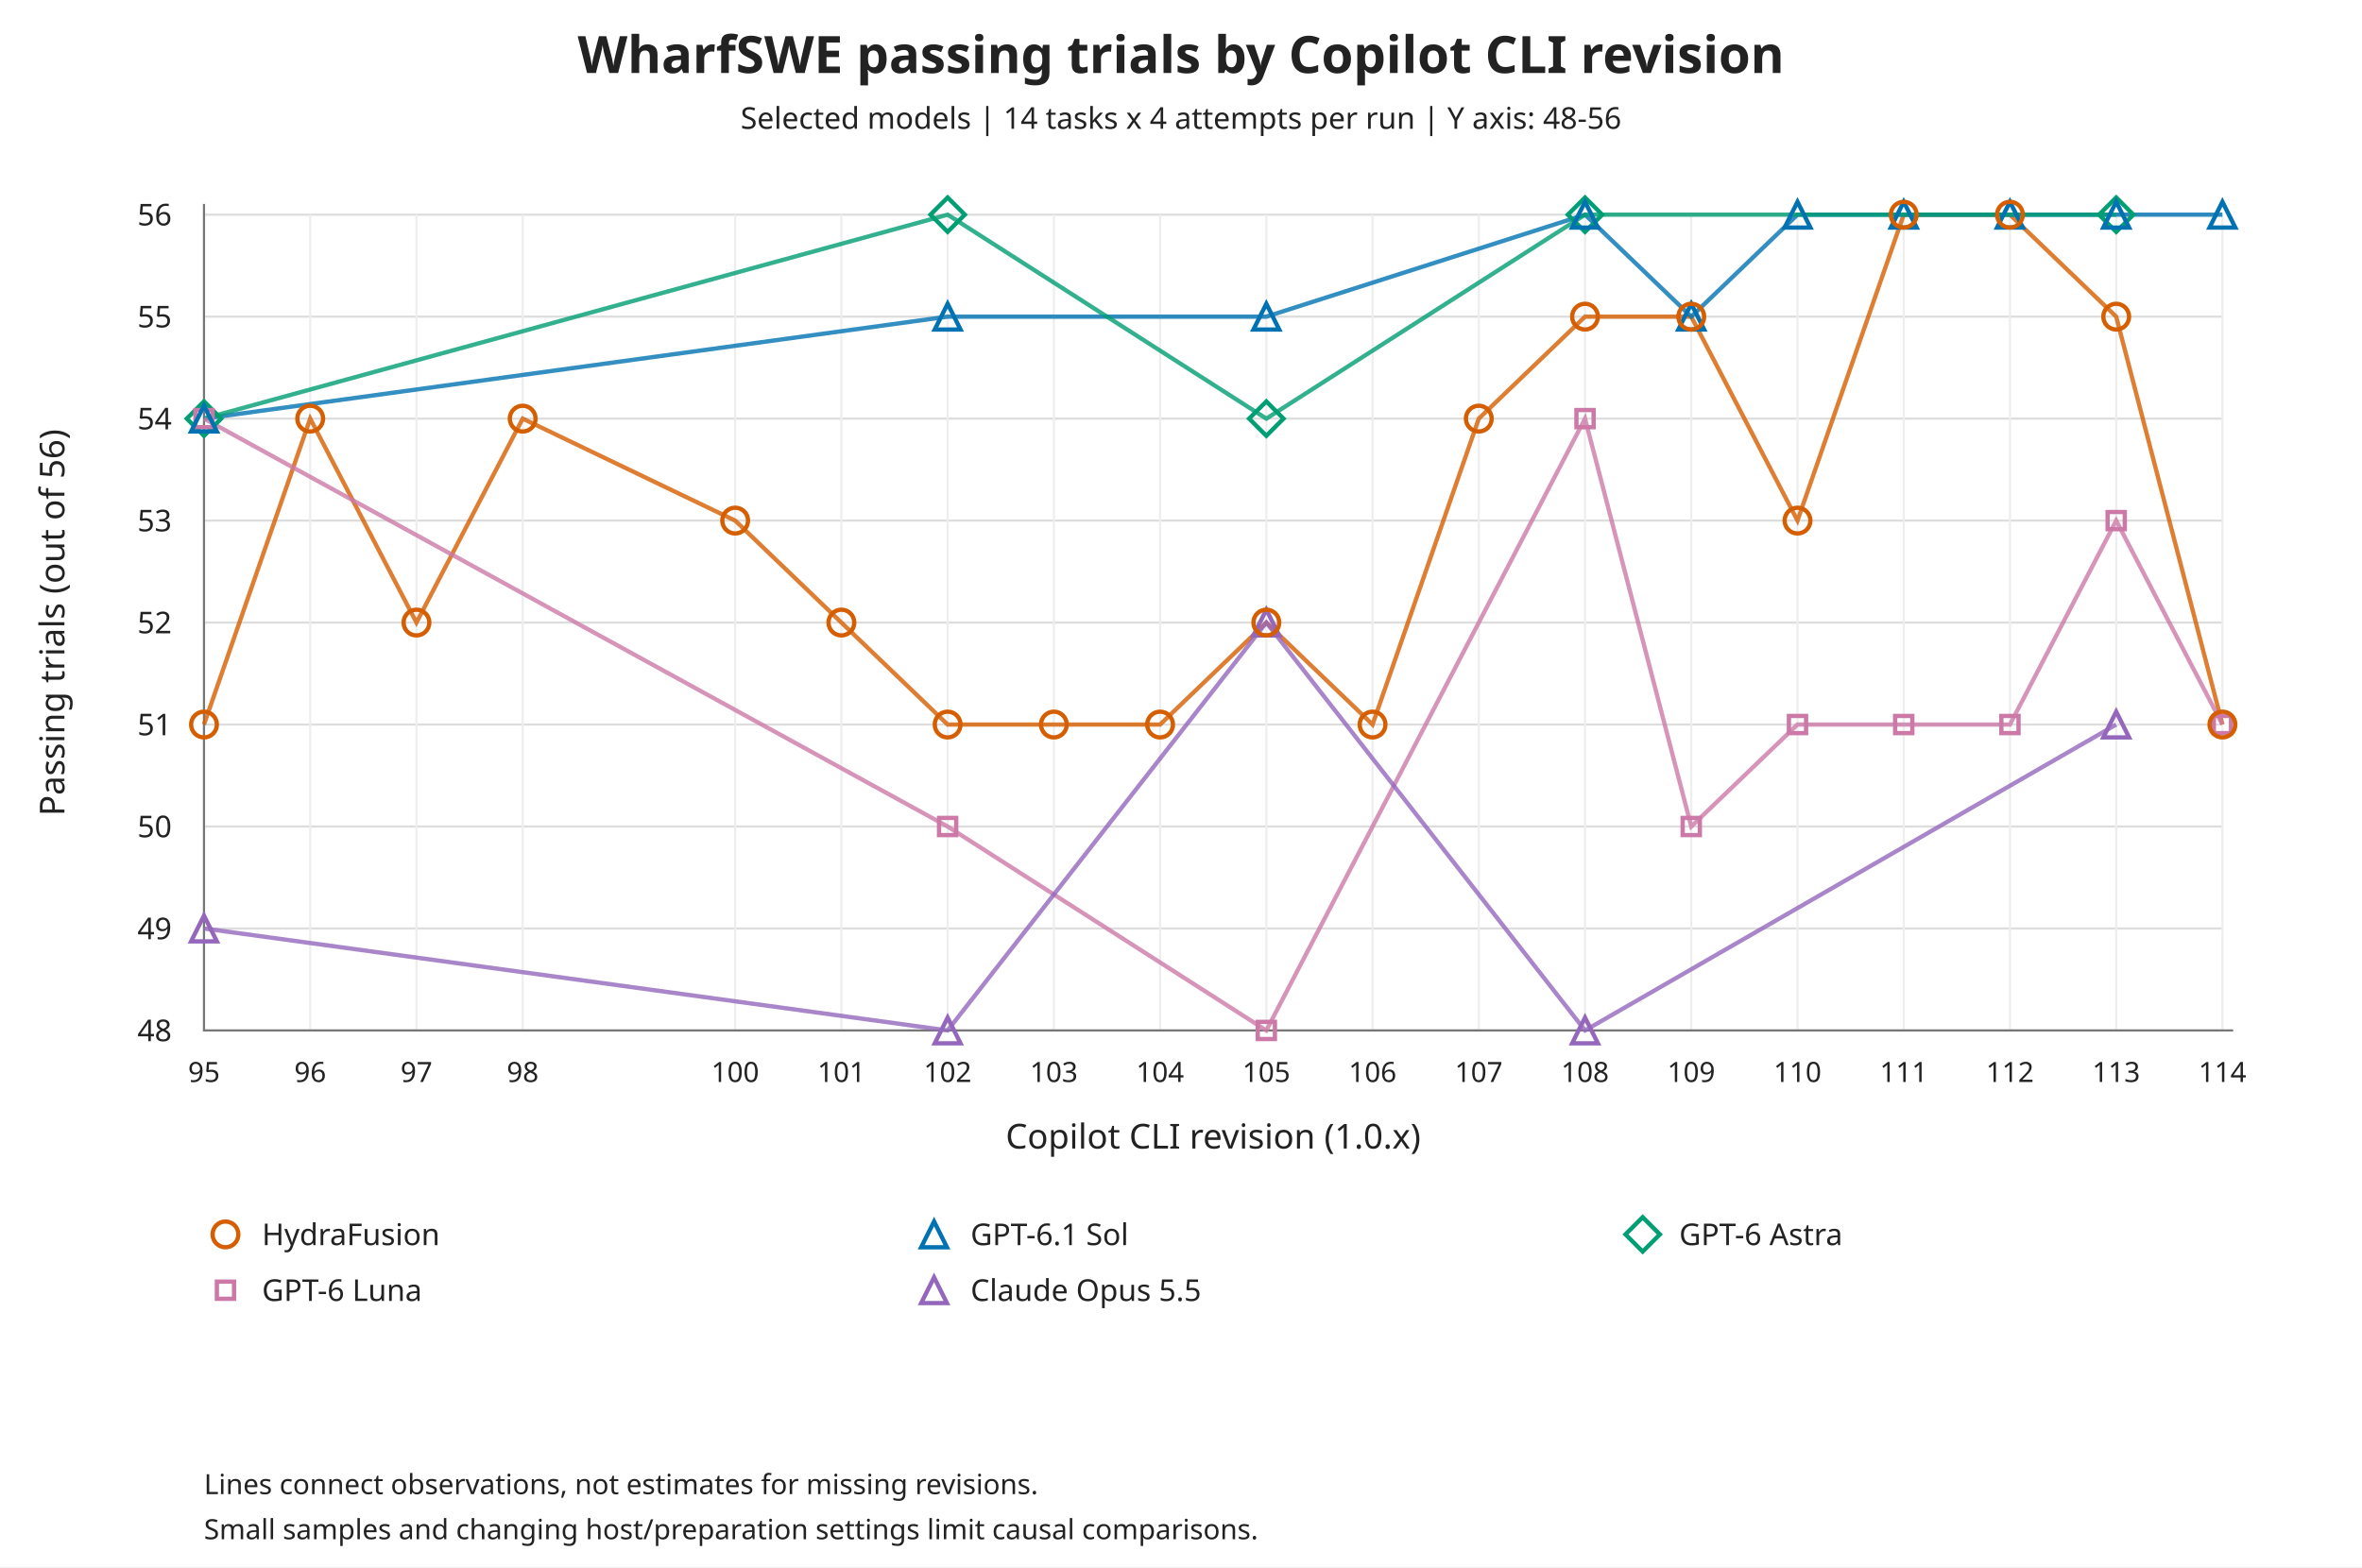
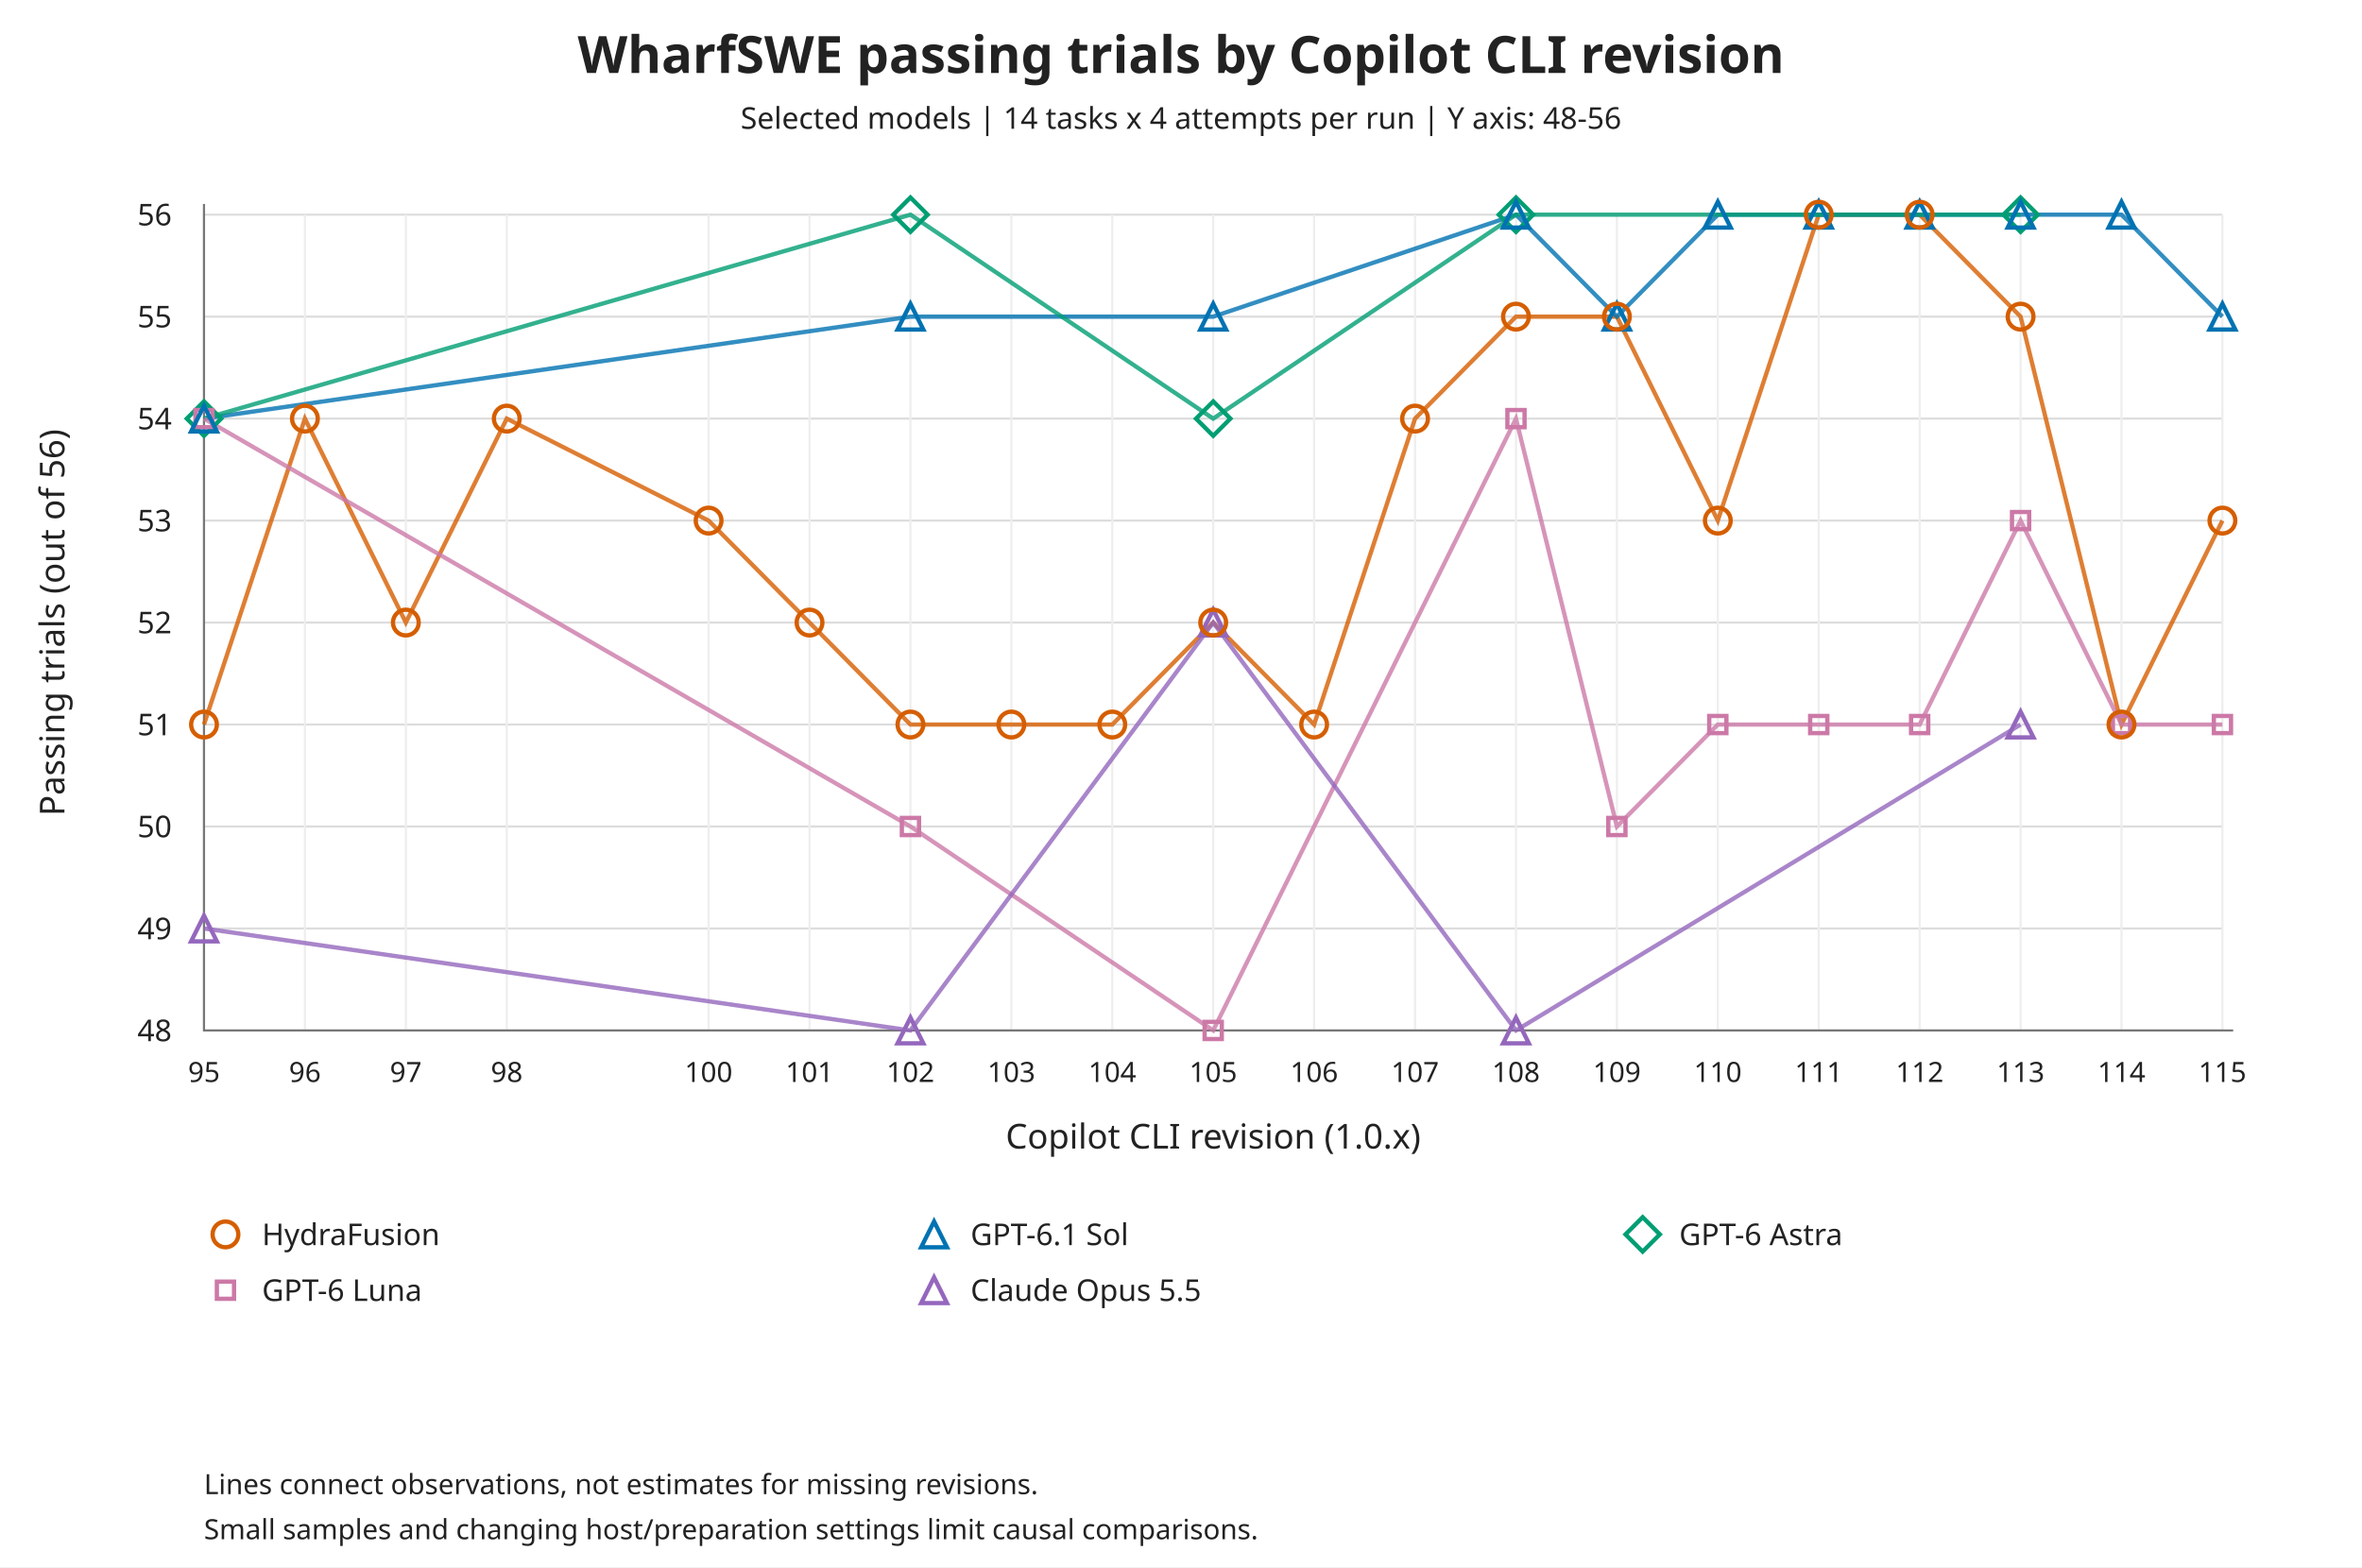
<svg xmlns="http://www.w3.org/2000/svg" width="1100" height="730" viewBox="0 0 1100 730" role="img" aria-labelledby="title description">
  <rect width="1100" height="730" fill="white" />
  <g font-family="sans-serif" fill="#222222">
    <text x="550" y="34" text-anchor="middle" font-size="24" font-weight="bold">WharfSWE passing trials by Copilot CLI revision</text>
    <text x="550" y="60" text-anchor="middle" font-size="14">Selected models | 14 tasks x 4 attempts per run | Y axis: 48-56</text>
    <path d="M95 480.00H1035" stroke="#dddddd" />
    <text x="80" y="485.00" text-anchor="end" font-size="14">48</text>
    <path d="M95 432.50H1035" stroke="#dddddd" />
    <text x="80" y="437.50" text-anchor="end" font-size="14">49</text>
    <path d="M95 385.00H1035" stroke="#dddddd" />
    <text x="80" y="390.00" text-anchor="end" font-size="14">50</text>
    <path d="M95 337.50H1035" stroke="#dddddd" />
    <text x="80" y="342.50" text-anchor="end" font-size="14">51</text>
    <path d="M95 290.00H1035" stroke="#dddddd" />
    <text x="80" y="295.00" text-anchor="end" font-size="14">52</text>
    <path d="M95 242.50H1035" stroke="#dddddd" />
    <text x="80" y="247.50" text-anchor="end" font-size="14">53</text>
    <path d="M95 195.00H1035" stroke="#dddddd" />
    <text x="80" y="200.00" text-anchor="end" font-size="14">54</text>
    <path d="M95 147.50H1035" stroke="#dddddd" />
    <text x="80" y="152.50" text-anchor="end" font-size="14">55</text>
    <path d="M95 100.00H1035" stroke="#dddddd" />
    <text x="80" y="105.00" text-anchor="end" font-size="14">56</text>
    <path d="M95.00 100V480" stroke="#eeeeee" />
    <text x="95.00" y="504" text-anchor="middle" font-size="13">95</text>
-     <path d="M144.47 100V480" stroke="#eeeeee" />
-     <text x="144.47" y="504" text-anchor="middle" font-size="13">96</text>
-     <path d="M193.95 100V480" stroke="#eeeeee" />
-     <text x="193.95" y="504" text-anchor="middle" font-size="13">97</text>
-     <path d="M243.42 100V480" stroke="#eeeeee" />
-     <text x="243.42" y="504" text-anchor="middle" font-size="13">98</text>
-     <path d="M342.37 100V480" stroke="#eeeeee" />
-     <text x="342.37" y="504" text-anchor="middle" font-size="13">100</text>
-     <path d="M391.84 100V480" stroke="#eeeeee" />
-     <text x="391.84" y="504" text-anchor="middle" font-size="13">101</text>
-     <path d="M441.32 100V480" stroke="#eeeeee" />
-     <text x="441.32" y="504" text-anchor="middle" font-size="13">102</text>
-     <path d="M490.79 100V480" stroke="#eeeeee" />
-     <text x="490.79" y="504" text-anchor="middle" font-size="13">103</text>
-     <path d="M540.26 100V480" stroke="#eeeeee" />
-     <text x="540.26" y="504" text-anchor="middle" font-size="13">104</text>
-     <path d="M589.74 100V480" stroke="#eeeeee" />
-     <text x="589.74" y="504" text-anchor="middle" font-size="13">105</text>
-     <path d="M639.21 100V480" stroke="#eeeeee" />
-     <text x="639.21" y="504" text-anchor="middle" font-size="13">106</text>
-     <path d="M688.68 100V480" stroke="#eeeeee" />
-     <text x="688.68" y="504" text-anchor="middle" font-size="13">107</text>
-     <path d="M738.16 100V480" stroke="#eeeeee" />
-     <text x="738.16" y="504" text-anchor="middle" font-size="13">108</text>
-     <path d="M787.63 100V480" stroke="#eeeeee" />
-     <text x="787.63" y="504" text-anchor="middle" font-size="13">109</text>
-     <path d="M837.11 100V480" stroke="#eeeeee" />
-     <text x="837.11" y="504" text-anchor="middle" font-size="13">110</text>
-     <path d="M886.58 100V480" stroke="#eeeeee" />
-     <text x="886.58" y="504" text-anchor="middle" font-size="13">111</text>
-     <path d="M936.05 100V480" stroke="#eeeeee" />
-     <text x="936.05" y="504" text-anchor="middle" font-size="13">112</text>
-     <path d="M985.53 100V480" stroke="#eeeeee" />
-     <text x="985.53" y="504" text-anchor="middle" font-size="13">113</text>
+     <path d="M142.00 100V480" stroke="#eeeeee" />
+     <text x="142.00" y="504" text-anchor="middle" font-size="13">96</text>
+     <path d="M189.00 100V480" stroke="#eeeeee" />
+     <text x="189.00" y="504" text-anchor="middle" font-size="13">97</text>
+     <path d="M236.00 100V480" stroke="#eeeeee" />
+     <text x="236.00" y="504" text-anchor="middle" font-size="13">98</text>
+     <path d="M330.00 100V480" stroke="#eeeeee" />
+     <text x="330.00" y="504" text-anchor="middle" font-size="13">100</text>
+     <path d="M377.00 100V480" stroke="#eeeeee" />
+     <text x="377.00" y="504" text-anchor="middle" font-size="13">101</text>
+     <path d="M424.00 100V480" stroke="#eeeeee" />
+     <text x="424.00" y="504" text-anchor="middle" font-size="13">102</text>
+     <path d="M471.00 100V480" stroke="#eeeeee" />
+     <text x="471.00" y="504" text-anchor="middle" font-size="13">103</text>
+     <path d="M518.00 100V480" stroke="#eeeeee" />
+     <text x="518.00" y="504" text-anchor="middle" font-size="13">104</text>
+     <path d="M565.00 100V480" stroke="#eeeeee" />
+     <text x="565.00" y="504" text-anchor="middle" font-size="13">105</text>
+     <path d="M612.00 100V480" stroke="#eeeeee" />
+     <text x="612.00" y="504" text-anchor="middle" font-size="13">106</text>
+     <path d="M659.00 100V480" stroke="#eeeeee" />
+     <text x="659.00" y="504" text-anchor="middle" font-size="13">107</text>
+     <path d="M706.00 100V480" stroke="#eeeeee" />
+     <text x="706.00" y="504" text-anchor="middle" font-size="13">108</text>
+     <path d="M753.00 100V480" stroke="#eeeeee" />
+     <text x="753.00" y="504" text-anchor="middle" font-size="13">109</text>
+     <path d="M800.00 100V480" stroke="#eeeeee" />
+     <text x="800.00" y="504" text-anchor="middle" font-size="13">110</text>
+     <path d="M847.00 100V480" stroke="#eeeeee" />
+     <text x="847.00" y="504" text-anchor="middle" font-size="13">111</text>
+     <path d="M894.00 100V480" stroke="#eeeeee" />
+     <text x="894.00" y="504" text-anchor="middle" font-size="13">112</text>
+     <path d="M941.00 100V480" stroke="#eeeeee" />
+     <text x="941.00" y="504" text-anchor="middle" font-size="13">113</text>
+     <path d="M988.00 100V480" stroke="#eeeeee" />
+     <text x="988.00" y="504" text-anchor="middle" font-size="13">114</text>
    <path d="M1035.00 100V480" stroke="#eeeeee" />
-     <text x="1035.00" y="504" text-anchor="middle" font-size="13">114</text>
+     <text x="1035.00" y="504" text-anchor="middle" font-size="13">115</text>
    <path d="M95 95V480H1040" fill="none" stroke="#777777" />
    <text x="565" y="535" text-anchor="middle" font-size="16">Copilot CLI revision (1.0.x)</text>
    <text transform="translate(30 290) rotate(-90)" text-anchor="middle" font-size="16">Passing trials (out of 56)</text>
-     <polyline data-model="hydrafusion" points="95.00,337.50 144.47,195.00 193.95,290.00 243.42,195.00 342.37,242.50 391.84,290.00 441.32,337.50 490.79,337.50 540.26,337.50 589.74,290.00 639.21,337.50 688.68,195.00 738.16,147.50 787.63,147.50 837.11,242.50 886.58,100.00 936.05,100.00 985.53,147.50 1035.00,337.50" fill="none" stroke="#d55e00" stroke-width="2" stroke-opacity="0.8" />
-     <polyline data-model="gpt-6.1-sol" points="95.00,195.00 441.32,147.50 589.74,147.50 738.16,100.00 787.63,147.50 837.11,100.00 886.58,100.00 936.05,100.00 985.53,100.00 1035.00,100.00" fill="none" stroke="#0072b2" stroke-width="2" stroke-opacity="0.8" />
-     <polyline data-model="gpt-6-astra" points="95.00,195.00 441.32,100.00 589.74,195.00 738.16,100.00 985.53,100.00" fill="none" stroke="#009e73" stroke-width="2" stroke-opacity="0.8" />
-     <polyline data-model="gpt-6-luna" points="95.00,195.00 441.32,385.00 589.74,480.00 738.16,195.00 787.63,385.00 837.11,337.50 886.58,337.50 936.05,337.50 985.53,242.50 1035.00,337.50" fill="none" stroke="#cc79a7" stroke-width="2" stroke-opacity="0.8" />
-     <polyline data-model="claude-opus-5.5" points="95.00,432.50 441.32,480.00 589.74,290.00 738.16,480.00 985.53,337.50" fill="none" stroke="#9467bd" stroke-width="2" stroke-opacity="0.8" />
-     <g data-arm="copilot-claude-opus-5.5-default-1.0.102" data-revision="102" data-passes="48" data-trials="56" data-metric="passes" data-value="48" data-costed-trials="56" transform="translate(441.32 480.00)">
-       <polygon points="0,-6 6,6 -6,6" fill="none" stroke="#9467bd" stroke-width="2" />
-     </g>
-     <g data-arm="copilot-claude-opus-5.5-default-1.0.105" data-revision="105" data-passes="52" data-trials="56" data-metric="passes" data-value="52" data-costed-trials="56" transform="translate(589.74 290.00)">
-       <polygon points="0,-6 6,6 -6,6" fill="none" stroke="#9467bd" stroke-width="2" />
-     </g>
-     <g data-arm="copilot-claude-opus-5.5-default-1.0.108" data-revision="108" data-passes="48" data-trials="56" data-metric="passes" data-value="48" data-costed-trials="56" transform="translate(738.16 480.00)">
-       <polygon points="0,-6 6,6 -6,6" fill="none" stroke="#9467bd" stroke-width="2" />
-     </g>
-     <g data-arm="copilot-claude-opus-5.5-default-1.0.113" data-revision="113" data-passes="51" data-trials="56" data-metric="passes" data-value="51" data-costed-trials="56" transform="translate(985.53 337.50)">
+     <polyline data-model="hydrafusion" points="95.00,337.50 142.00,195.00 189.00,290.00 236.00,195.00 330.00,242.50 377.00,290.00 424.00,337.50 471.00,337.50 518.00,337.50 565.00,290.00 612.00,337.50 659.00,195.00 706.00,147.50 753.00,147.50 800.00,242.50 847.00,100.00 894.00,100.00 941.00,147.50 988.00,337.50 1035.00,242.50" fill="none" stroke="#d55e00" stroke-width="2" stroke-opacity="0.8" />
+     <polyline data-model="gpt-6.1-sol" points="95.00,195.00 424.00,147.50 565.00,147.50 706.00,100.00 753.00,147.50 800.00,100.00 847.00,100.00 894.00,100.00 941.00,100.00 988.00,100.00 1035.00,147.50" fill="none" stroke="#0072b2" stroke-width="2" stroke-opacity="0.8" />
+     <polyline data-model="gpt-6-astra" points="95.00,195.00 424.00,100.00 565.00,195.00 706.00,100.00 941.00,100.00" fill="none" stroke="#009e73" stroke-width="2" stroke-opacity="0.8" />
+     <polyline data-model="gpt-6-luna" points="95.00,195.00 424.00,385.00 565.00,480.00 706.00,195.00 753.00,385.00 800.00,337.50 847.00,337.50 894.00,337.50 941.00,242.50 988.00,337.50 1035.00,337.50" fill="none" stroke="#cc79a7" stroke-width="2" stroke-opacity="0.8" />
+     <polyline data-model="claude-opus-5.5" points="95.00,432.50 424.00,480.00 565.00,290.00 706.00,480.00 941.00,337.50" fill="none" stroke="#9467bd" stroke-width="2" stroke-opacity="0.8" />
+     <g data-arm="copilot-claude-opus-5.5-default-1.0.102" data-revision="102" data-passes="48" data-trials="56" data-metric="passes" data-value="48" data-costed-trials="56" transform="translate(424.00 480.00)">
+       <polygon points="0,-6 6,6 -6,6" fill="none" stroke="#9467bd" stroke-width="2" />
+     </g>
+     <g data-arm="copilot-claude-opus-5.5-default-1.0.105" data-revision="105" data-passes="52" data-trials="56" data-metric="passes" data-value="52" data-costed-trials="56" transform="translate(565.00 290.00)">
+       <polygon points="0,-6 6,6 -6,6" fill="none" stroke="#9467bd" stroke-width="2" />
+     </g>
+     <g data-arm="copilot-claude-opus-5.5-default-1.0.108" data-revision="108" data-passes="48" data-trials="56" data-metric="passes" data-value="48" data-costed-trials="56" transform="translate(706.00 480.00)">
+       <polygon points="0,-6 6,6 -6,6" fill="none" stroke="#9467bd" stroke-width="2" />
+     </g>
+     <g data-arm="copilot-claude-opus-5.5-default-1.0.113" data-revision="113" data-passes="51" data-trials="56" data-metric="passes" data-value="51" data-costed-trials="56" transform="translate(941.00 337.50)">
      <polygon points="0,-6 6,6 -6,6" fill="none" stroke="#9467bd" stroke-width="2" />
    </g>
    <g data-arm="copilot-claude-opus-5.5-default-1.0.95" data-revision="95" data-passes="49" data-trials="56" data-metric="passes" data-value="49" data-costed-trials="56" transform="translate(95.00 432.50)">
      <polygon points="0,-6 6,6 -6,6" fill="none" stroke="#9467bd" stroke-width="2" />
    </g>
-     <g data-arm="copilot-gpt-6-astra-default-1.0.102" data-revision="102" data-passes="56" data-trials="56" data-metric="passes" data-value="56" data-costed-trials="56" transform="translate(441.32 100.00)">
-       <polygon points="0,-8 8,0 0,8 -8,0" fill="none" stroke="#009e73" stroke-width="2" />
-     </g>
-     <g data-arm="copilot-gpt-6-astra-default-1.0.105" data-revision="105" data-passes="54" data-trials="56" data-metric="passes" data-value="54" data-costed-trials="56" transform="translate(589.74 195.00)">
-       <polygon points="0,-8 8,0 0,8 -8,0" fill="none" stroke="#009e73" stroke-width="2" />
-     </g>
-     <g data-arm="copilot-gpt-6-astra-default-1.0.108" data-revision="108" data-passes="56" data-trials="56" data-metric="passes" data-value="56" data-costed-trials="56" transform="translate(738.16 100.00)">
-       <polygon points="0,-8 8,0 0,8 -8,0" fill="none" stroke="#009e73" stroke-width="2" />
-     </g>
-     <g data-arm="copilot-gpt-6-astra-default-1.0.113" data-revision="113" data-passes="56" data-trials="56" data-metric="passes" data-value="56" data-costed-trials="56" transform="translate(985.53 100.00)">
+     <g data-arm="copilot-gpt-6-astra-default-1.0.102" data-revision="102" data-passes="56" data-trials="56" data-metric="passes" data-value="56" data-costed-trials="56" transform="translate(424.00 100.00)">
+       <polygon points="0,-8 8,0 0,8 -8,0" fill="none" stroke="#009e73" stroke-width="2" />
+     </g>
+     <g data-arm="copilot-gpt-6-astra-default-1.0.105" data-revision="105" data-passes="54" data-trials="56" data-metric="passes" data-value="54" data-costed-trials="56" transform="translate(565.00 195.00)">
+       <polygon points="0,-8 8,0 0,8 -8,0" fill="none" stroke="#009e73" stroke-width="2" />
+     </g>
+     <g data-arm="copilot-gpt-6-astra-default-1.0.108" data-revision="108" data-passes="56" data-trials="56" data-metric="passes" data-value="56" data-costed-trials="56" transform="translate(706.00 100.00)">
+       <polygon points="0,-8 8,0 0,8 -8,0" fill="none" stroke="#009e73" stroke-width="2" />
+     </g>
+     <g data-arm="copilot-gpt-6-astra-default-1.0.113" data-revision="113" data-passes="56" data-trials="56" data-metric="passes" data-value="56" data-costed-trials="56" transform="translate(941.00 100.00)">
      <polygon points="0,-8 8,0 0,8 -8,0" fill="none" stroke="#009e73" stroke-width="2" />
    </g>
    <g data-arm="copilot-gpt-6-astra-default-1.0.95" data-revision="95" data-passes="54" data-trials="56" data-metric="passes" data-value="54" data-costed-trials="56" transform="translate(95.00 195.00)">
      <polygon points="0,-8 8,0 0,8 -8,0" fill="none" stroke="#009e73" stroke-width="2" />
    </g>
-     <g data-arm="copilot-gpt-6-luna-default-1.0.102" data-revision="102" data-passes="50" data-trials="56" data-metric="passes" data-value="50" data-costed-trials="56" transform="translate(441.32 385.00)">
-       <rect x="-4" y="-4" width="8" height="8" fill="none" stroke="#cc79a7" stroke-width="2" />
-     </g>
-     <g data-arm="copilot-gpt-6-luna-default-1.0.105" data-revision="105" data-passes="48" data-trials="56" data-metric="passes" data-value="48" data-costed-trials="56" transform="translate(589.74 480.00)">
-       <rect x="-4" y="-4" width="8" height="8" fill="none" stroke="#cc79a7" stroke-width="2" />
-     </g>
-     <g data-arm="copilot-gpt-6-luna-default-1.0.108" data-revision="108" data-passes="54" data-trials="56" data-metric="passes" data-value="54" data-costed-trials="56" transform="translate(738.16 195.00)">
-       <rect x="-4" y="-4" width="8" height="8" fill="none" stroke="#cc79a7" stroke-width="2" />
-     </g>
-     <g data-arm="copilot-gpt-6-luna-default-1.0.109" data-revision="109" data-passes="50" data-trials="56" data-metric="passes" data-value="50" data-costed-trials="56" transform="translate(787.63 385.00)">
-       <rect x="-4" y="-4" width="8" height="8" fill="none" stroke="#cc79a7" stroke-width="2" />
-     </g>
-     <g data-arm="copilot-gpt-6-luna-default-1.0.110" data-revision="110" data-passes="51" data-trials="56" data-metric="passes" data-value="51" data-costed-trials="56" transform="translate(837.11 337.50)">
-       <rect x="-4" y="-4" width="8" height="8" fill="none" stroke="#cc79a7" stroke-width="2" />
-     </g>
-     <g data-arm="copilot-gpt-6-luna-default-1.0.111" data-revision="111" data-passes="51" data-trials="56" data-metric="passes" data-value="51" data-costed-trials="56" transform="translate(886.58 337.50)">
-       <rect x="-4" y="-4" width="8" height="8" fill="none" stroke="#cc79a7" stroke-width="2" />
-     </g>
-     <g data-arm="copilot-gpt-6-luna-default-1.0.112" data-revision="112" data-passes="51" data-trials="56" data-metric="passes" data-value="51" data-costed-trials="56" transform="translate(936.05 337.50)">
-       <rect x="-4" y="-4" width="8" height="8" fill="none" stroke="#cc79a7" stroke-width="2" />
-     </g>
-     <g data-arm="copilot-gpt-6-luna-default-1.0.113" data-revision="113" data-passes="53" data-trials="56" data-metric="passes" data-value="53" data-costed-trials="56" transform="translate(985.53 242.50)">
-       <rect x="-4" y="-4" width="8" height="8" fill="none" stroke="#cc79a7" stroke-width="2" />
-     </g>
-     <g data-arm="copilot-gpt-6-luna-default-1.0.114" data-revision="114" data-passes="51" data-trials="56" data-metric="passes" data-value="51" data-costed-trials="56" transform="translate(1035.00 337.50)">
+     <g data-arm="copilot-gpt-6-luna-default-1.0.102" data-revision="102" data-passes="50" data-trials="56" data-metric="passes" data-value="50" data-costed-trials="56" transform="translate(424.00 385.00)">
+       <rect x="-4" y="-4" width="8" height="8" fill="none" stroke="#cc79a7" stroke-width="2" />
+     </g>
+     <g data-arm="copilot-gpt-6-luna-default-1.0.105" data-revision="105" data-passes="48" data-trials="56" data-metric="passes" data-value="48" data-costed-trials="56" transform="translate(565.00 480.00)">
+       <rect x="-4" y="-4" width="8" height="8" fill="none" stroke="#cc79a7" stroke-width="2" />
+     </g>
+     <g data-arm="copilot-gpt-6-luna-default-1.0.108" data-revision="108" data-passes="54" data-trials="56" data-metric="passes" data-value="54" data-costed-trials="56" transform="translate(706.00 195.00)">
+       <rect x="-4" y="-4" width="8" height="8" fill="none" stroke="#cc79a7" stroke-width="2" />
+     </g>
+     <g data-arm="copilot-gpt-6-luna-default-1.0.109" data-revision="109" data-passes="50" data-trials="56" data-metric="passes" data-value="50" data-costed-trials="56" transform="translate(753.00 385.00)">
+       <rect x="-4" y="-4" width="8" height="8" fill="none" stroke="#cc79a7" stroke-width="2" />
+     </g>
+     <g data-arm="copilot-gpt-6-luna-default-1.0.110" data-revision="110" data-passes="51" data-trials="56" data-metric="passes" data-value="51" data-costed-trials="56" transform="translate(800.00 337.50)">
+       <rect x="-4" y="-4" width="8" height="8" fill="none" stroke="#cc79a7" stroke-width="2" />
+     </g>
+     <g data-arm="copilot-gpt-6-luna-default-1.0.111" data-revision="111" data-passes="51" data-trials="56" data-metric="passes" data-value="51" data-costed-trials="56" transform="translate(847.00 337.50)">
+       <rect x="-4" y="-4" width="8" height="8" fill="none" stroke="#cc79a7" stroke-width="2" />
+     </g>
+     <g data-arm="copilot-gpt-6-luna-default-1.0.112" data-revision="112" data-passes="51" data-trials="56" data-metric="passes" data-value="51" data-costed-trials="56" transform="translate(894.00 337.50)">
+       <rect x="-4" y="-4" width="8" height="8" fill="none" stroke="#cc79a7" stroke-width="2" />
+     </g>
+     <g data-arm="copilot-gpt-6-luna-default-1.0.113" data-revision="113" data-passes="53" data-trials="56" data-metric="passes" data-value="53" data-costed-trials="56" transform="translate(941.00 242.50)">
+       <rect x="-4" y="-4" width="8" height="8" fill="none" stroke="#cc79a7" stroke-width="2" />
+     </g>
+     <g data-arm="copilot-gpt-6-luna-default-1.0.114" data-revision="114" data-passes="51" data-trials="56" data-metric="passes" data-value="51" data-costed-trials="56" transform="translate(988.00 337.50)">
+       <rect x="-4" y="-4" width="8" height="8" fill="none" stroke="#cc79a7" stroke-width="2" />
+     </g>
+     <g data-arm="copilot-gpt-6-luna-default-1.0.115" data-revision="115" data-passes="51" data-trials="56" data-metric="passes" data-value="51" data-costed-trials="56" transform="translate(1035.00 337.50)">
      <rect x="-4" y="-4" width="8" height="8" fill="none" stroke="#cc79a7" stroke-width="2" />
    </g>
    <g data-arm="copilot-gpt-6-luna-default-1.0.95" data-revision="95" data-passes="54" data-trials="56" data-metric="passes" data-value="54" data-costed-trials="56" transform="translate(95.00 195.00)">
      <rect x="-4" y="-4" width="8" height="8" fill="none" stroke="#cc79a7" stroke-width="2" />
    </g>
-     <g data-arm="copilot-gpt-6.1-sol-default-1.0.102" data-revision="102" data-passes="55" data-trials="56" data-metric="passes" data-value="55" data-costed-trials="56" transform="translate(441.32 147.50)">
-       <polygon points="0,-6 6,6 -6,6" fill="none" stroke="#0072b2" stroke-width="2" />
-     </g>
-     <g data-arm="copilot-gpt-6.1-sol-default-1.0.105" data-revision="105" data-passes="55" data-trials="56" data-metric="passes" data-value="55" data-costed-trials="56" transform="translate(589.74 147.50)">
-       <polygon points="0,-6 6,6 -6,6" fill="none" stroke="#0072b2" stroke-width="2" />
-     </g>
-     <g data-arm="copilot-gpt-6.1-sol-default-1.0.108" data-revision="108" data-passes="56" data-trials="56" data-metric="passes" data-value="56" data-costed-trials="56" transform="translate(738.16 100.00)">
-       <polygon points="0,-6 6,6 -6,6" fill="none" stroke="#0072b2" stroke-width="2" />
-     </g>
-     <g data-arm="copilot-gpt-6.1-sol-default-1.0.109" data-revision="109" data-passes="55" data-trials="56" data-metric="passes" data-value="55" data-costed-trials="56" transform="translate(787.63 147.50)">
-       <polygon points="0,-6 6,6 -6,6" fill="none" stroke="#0072b2" stroke-width="2" />
-     </g>
-     <g data-arm="copilot-gpt-6.1-sol-default-1.0.110" data-revision="110" data-passes="56" data-trials="56" data-metric="passes" data-value="56" data-costed-trials="56" transform="translate(837.11 100.00)">
-       <polygon points="0,-6 6,6 -6,6" fill="none" stroke="#0072b2" stroke-width="2" />
-     </g>
-     <g data-arm="copilot-gpt-6.1-sol-default-1.0.111" data-revision="111" data-passes="56" data-trials="56" data-metric="passes" data-value="56" data-costed-trials="56" transform="translate(886.58 100.00)">
-       <polygon points="0,-6 6,6 -6,6" fill="none" stroke="#0072b2" stroke-width="2" />
-     </g>
-     <g data-arm="copilot-gpt-6.1-sol-default-1.0.112" data-revision="112" data-passes="56" data-trials="56" data-metric="passes" data-value="56" data-costed-trials="56" transform="translate(936.05 100.00)">
-       <polygon points="0,-6 6,6 -6,6" fill="none" stroke="#0072b2" stroke-width="2" />
-     </g>
-     <g data-arm="copilot-gpt-6.1-sol-default-1.0.113" data-revision="113" data-passes="56" data-trials="56" data-metric="passes" data-value="56" data-costed-trials="56" transform="translate(985.53 100.00)">
-       <polygon points="0,-6 6,6 -6,6" fill="none" stroke="#0072b2" stroke-width="2" />
-     </g>
-     <g data-arm="copilot-gpt-6.1-sol-default-1.0.114" data-revision="114" data-passes="56" data-trials="56" data-metric="passes" data-value="56" data-costed-trials="56" transform="translate(1035.00 100.00)">
+     <g data-arm="copilot-gpt-6.1-sol-default-1.0.102" data-revision="102" data-passes="55" data-trials="56" data-metric="passes" data-value="55" data-costed-trials="56" transform="translate(424.00 147.50)">
+       <polygon points="0,-6 6,6 -6,6" fill="none" stroke="#0072b2" stroke-width="2" />
+     </g>
+     <g data-arm="copilot-gpt-6.1-sol-default-1.0.105" data-revision="105" data-passes="55" data-trials="56" data-metric="passes" data-value="55" data-costed-trials="56" transform="translate(565.00 147.50)">
+       <polygon points="0,-6 6,6 -6,6" fill="none" stroke="#0072b2" stroke-width="2" />
+     </g>
+     <g data-arm="copilot-gpt-6.1-sol-default-1.0.108" data-revision="108" data-passes="56" data-trials="56" data-metric="passes" data-value="56" data-costed-trials="56" transform="translate(706.00 100.00)">
+       <polygon points="0,-6 6,6 -6,6" fill="none" stroke="#0072b2" stroke-width="2" />
+     </g>
+     <g data-arm="copilot-gpt-6.1-sol-default-1.0.109" data-revision="109" data-passes="55" data-trials="56" data-metric="passes" data-value="55" data-costed-trials="56" transform="translate(753.00 147.50)">
+       <polygon points="0,-6 6,6 -6,6" fill="none" stroke="#0072b2" stroke-width="2" />
+     </g>
+     <g data-arm="copilot-gpt-6.1-sol-default-1.0.110" data-revision="110" data-passes="56" data-trials="56" data-metric="passes" data-value="56" data-costed-trials="56" transform="translate(800.00 100.00)">
+       <polygon points="0,-6 6,6 -6,6" fill="none" stroke="#0072b2" stroke-width="2" />
+     </g>
+     <g data-arm="copilot-gpt-6.1-sol-default-1.0.111" data-revision="111" data-passes="56" data-trials="56" data-metric="passes" data-value="56" data-costed-trials="56" transform="translate(847.00 100.00)">
+       <polygon points="0,-6 6,6 -6,6" fill="none" stroke="#0072b2" stroke-width="2" />
+     </g>
+     <g data-arm="copilot-gpt-6.1-sol-default-1.0.112" data-revision="112" data-passes="56" data-trials="56" data-metric="passes" data-value="56" data-costed-trials="56" transform="translate(894.00 100.00)">
+       <polygon points="0,-6 6,6 -6,6" fill="none" stroke="#0072b2" stroke-width="2" />
+     </g>
+     <g data-arm="copilot-gpt-6.1-sol-default-1.0.113" data-revision="113" data-passes="56" data-trials="56" data-metric="passes" data-value="56" data-costed-trials="56" transform="translate(941.00 100.00)">
+       <polygon points="0,-6 6,6 -6,6" fill="none" stroke="#0072b2" stroke-width="2" />
+     </g>
+     <g data-arm="copilot-gpt-6.1-sol-default-1.0.114" data-revision="114" data-passes="56" data-trials="56" data-metric="passes" data-value="56" data-costed-trials="56" transform="translate(988.00 100.00)">
+       <polygon points="0,-6 6,6 -6,6" fill="none" stroke="#0072b2" stroke-width="2" />
+     </g>
+     <g data-arm="copilot-gpt-6.1-sol-default-1.0.115" data-revision="115" data-passes="55" data-trials="56" data-metric="passes" data-value="55" data-costed-trials="56" transform="translate(1035.00 147.50)">
      <polygon points="0,-6 6,6 -6,6" fill="none" stroke="#0072b2" stroke-width="2" />
    </g>
    <g data-arm="copilot-gpt-6.1-sol-default-1.0.95" data-revision="95" data-passes="54" data-trials="56" data-metric="passes" data-value="54" data-costed-trials="56" transform="translate(95.00 195.00)">
      <polygon points="0,-6 6,6 -6,6" fill="none" stroke="#0072b2" stroke-width="2" />
    </g>
-     <g data-arm="copilot-hydrafusion-default-1.0.100" data-revision="100" data-passes="53" data-trials="56" data-metric="passes" data-value="53" data-costed-trials="56" transform="translate(342.37 242.50)">
-       <circle r="6" fill="none" stroke="#d55e00" stroke-width="2" />
-     </g>
-     <g data-arm="copilot-hydrafusion-default-1.0.101" data-revision="101" data-passes="52" data-trials="56" data-metric="passes" data-value="52" data-costed-trials="56" transform="translate(391.84 290.00)">
-       <circle r="6" fill="none" stroke="#d55e00" stroke-width="2" />
-     </g>
-     <g data-arm="copilot-hydrafusion-default-1.0.102" data-revision="102" data-passes="51" data-trials="56" data-metric="passes" data-value="51" data-costed-trials="56" transform="translate(441.32 337.50)">
-       <circle r="6" fill="none" stroke="#d55e00" stroke-width="2" />
-     </g>
-     <g data-arm="copilot-hydrafusion-default-1.0.103" data-revision="103" data-passes="51" data-trials="56" data-metric="passes" data-value="51" data-costed-trials="56" transform="translate(490.79 337.50)">
-       <circle r="6" fill="none" stroke="#d55e00" stroke-width="2" />
-     </g>
-     <g data-arm="copilot-hydrafusion-default-1.0.104" data-revision="104" data-passes="51" data-trials="56" data-metric="passes" data-value="51" data-costed-trials="56" transform="translate(540.26 337.50)">
-       <circle r="6" fill="none" stroke="#d55e00" stroke-width="2" />
-     </g>
-     <g data-arm="copilot-hydrafusion-default-1.0.105" data-revision="105" data-passes="52" data-trials="56" data-metric="passes" data-value="52" data-costed-trials="56" transform="translate(589.74 290.00)">
-       <circle r="6" fill="none" stroke="#d55e00" stroke-width="2" />
-     </g>
-     <g data-arm="copilot-hydrafusion-default-1.0.106" data-revision="106" data-passes="51" data-trials="56" data-metric="passes" data-value="51" data-costed-trials="56" transform="translate(639.21 337.50)">
-       <circle r="6" fill="none" stroke="#d55e00" stroke-width="2" />
-     </g>
-     <g data-arm="copilot-hydrafusion-default-1.0.107" data-revision="107" data-passes="54" data-trials="56" data-metric="passes" data-value="54" data-costed-trials="56" transform="translate(688.68 195.00)">
-       <circle r="6" fill="none" stroke="#d55e00" stroke-width="2" />
-     </g>
-     <g data-arm="copilot-hydrafusion-default-1.0.108" data-revision="108" data-passes="55" data-trials="56" data-metric="passes" data-value="55" data-costed-trials="56" transform="translate(738.16 147.50)">
-       <circle r="6" fill="none" stroke="#d55e00" stroke-width="2" />
-     </g>
-     <g data-arm="copilot-hydrafusion-default-1.0.109" data-revision="109" data-passes="55" data-trials="56" data-metric="passes" data-value="55" data-costed-trials="56" transform="translate(787.63 147.50)">
-       <circle r="6" fill="none" stroke="#d55e00" stroke-width="2" />
-     </g>
-     <g data-arm="copilot-hydrafusion-default-1.0.110" data-revision="110" data-passes="53" data-trials="56" data-metric="passes" data-value="53" data-costed-trials="56" transform="translate(837.11 242.50)">
-       <circle r="6" fill="none" stroke="#d55e00" stroke-width="2" />
-     </g>
-     <g data-arm="copilot-hydrafusion-default-1.0.111" data-revision="111" data-passes="56" data-trials="56" data-metric="passes" data-value="56" data-costed-trials="56" transform="translate(886.58 100.00)">
-       <circle r="6" fill="none" stroke="#d55e00" stroke-width="2" />
-     </g>
-     <g data-arm="copilot-hydrafusion-default-1.0.112" data-revision="112" data-passes="56" data-trials="56" data-metric="passes" data-value="56" data-costed-trials="56" transform="translate(936.05 100.00)">
-       <circle r="6" fill="none" stroke="#d55e00" stroke-width="2" />
-     </g>
-     <g data-arm="copilot-hydrafusion-default-1.0.113" data-revision="113" data-passes="55" data-trials="56" data-metric="passes" data-value="55" data-costed-trials="56" transform="translate(985.53 147.50)">
-       <circle r="6" fill="none" stroke="#d55e00" stroke-width="2" />
-     </g>
-     <g data-arm="copilot-hydrafusion-default-1.0.114" data-revision="114" data-passes="51" data-trials="56" data-metric="passes" data-value="51" data-costed-trials="56" transform="translate(1035.00 337.50)">
+     <g data-arm="copilot-hydrafusion-default-1.0.100" data-revision="100" data-passes="53" data-trials="56" data-metric="passes" data-value="53" data-costed-trials="56" transform="translate(330.00 242.50)">
+       <circle r="6" fill="none" stroke="#d55e00" stroke-width="2" />
+     </g>
+     <g data-arm="copilot-hydrafusion-default-1.0.101" data-revision="101" data-passes="52" data-trials="56" data-metric="passes" data-value="52" data-costed-trials="56" transform="translate(377.00 290.00)">
+       <circle r="6" fill="none" stroke="#d55e00" stroke-width="2" />
+     </g>
+     <g data-arm="copilot-hydrafusion-default-1.0.102" data-revision="102" data-passes="51" data-trials="56" data-metric="passes" data-value="51" data-costed-trials="56" transform="translate(424.00 337.50)">
+       <circle r="6" fill="none" stroke="#d55e00" stroke-width="2" />
+     </g>
+     <g data-arm="copilot-hydrafusion-default-1.0.103" data-revision="103" data-passes="51" data-trials="56" data-metric="passes" data-value="51" data-costed-trials="56" transform="translate(471.00 337.50)">
+       <circle r="6" fill="none" stroke="#d55e00" stroke-width="2" />
+     </g>
+     <g data-arm="copilot-hydrafusion-default-1.0.104" data-revision="104" data-passes="51" data-trials="56" data-metric="passes" data-value="51" data-costed-trials="56" transform="translate(518.00 337.50)">
+       <circle r="6" fill="none" stroke="#d55e00" stroke-width="2" />
+     </g>
+     <g data-arm="copilot-hydrafusion-default-1.0.105" data-revision="105" data-passes="52" data-trials="56" data-metric="passes" data-value="52" data-costed-trials="56" transform="translate(565.00 290.00)">
+       <circle r="6" fill="none" stroke="#d55e00" stroke-width="2" />
+     </g>
+     <g data-arm="copilot-hydrafusion-default-1.0.106" data-revision="106" data-passes="51" data-trials="56" data-metric="passes" data-value="51" data-costed-trials="56" transform="translate(612.00 337.50)">
+       <circle r="6" fill="none" stroke="#d55e00" stroke-width="2" />
+     </g>
+     <g data-arm="copilot-hydrafusion-default-1.0.107" data-revision="107" data-passes="54" data-trials="56" data-metric="passes" data-value="54" data-costed-trials="56" transform="translate(659.00 195.00)">
+       <circle r="6" fill="none" stroke="#d55e00" stroke-width="2" />
+     </g>
+     <g data-arm="copilot-hydrafusion-default-1.0.108" data-revision="108" data-passes="55" data-trials="56" data-metric="passes" data-value="55" data-costed-trials="56" transform="translate(706.00 147.50)">
+       <circle r="6" fill="none" stroke="#d55e00" stroke-width="2" />
+     </g>
+     <g data-arm="copilot-hydrafusion-default-1.0.109" data-revision="109" data-passes="55" data-trials="56" data-metric="passes" data-value="55" data-costed-trials="56" transform="translate(753.00 147.50)">
+       <circle r="6" fill="none" stroke="#d55e00" stroke-width="2" />
+     </g>
+     <g data-arm="copilot-hydrafusion-default-1.0.110" data-revision="110" data-passes="53" data-trials="56" data-metric="passes" data-value="53" data-costed-trials="56" transform="translate(800.00 242.50)">
+       <circle r="6" fill="none" stroke="#d55e00" stroke-width="2" />
+     </g>
+     <g data-arm="copilot-hydrafusion-default-1.0.111" data-revision="111" data-passes="56" data-trials="56" data-metric="passes" data-value="56" data-costed-trials="56" transform="translate(847.00 100.00)">
+       <circle r="6" fill="none" stroke="#d55e00" stroke-width="2" />
+     </g>
+     <g data-arm="copilot-hydrafusion-default-1.0.112" data-revision="112" data-passes="56" data-trials="56" data-metric="passes" data-value="56" data-costed-trials="56" transform="translate(894.00 100.00)">
+       <circle r="6" fill="none" stroke="#d55e00" stroke-width="2" />
+     </g>
+     <g data-arm="copilot-hydrafusion-default-1.0.113" data-revision="113" data-passes="55" data-trials="56" data-metric="passes" data-value="55" data-costed-trials="56" transform="translate(941.00 147.50)">
+       <circle r="6" fill="none" stroke="#d55e00" stroke-width="2" />
+     </g>
+     <g data-arm="copilot-hydrafusion-default-1.0.114" data-revision="114" data-passes="51" data-trials="56" data-metric="passes" data-value="51" data-costed-trials="56" transform="translate(988.00 337.50)">
+       <circle r="6" fill="none" stroke="#d55e00" stroke-width="2" />
+     </g>
+     <g data-arm="copilot-hydrafusion-default-1.0.115" data-revision="115" data-passes="53" data-trials="56" data-metric="passes" data-value="53" data-costed-trials="56" transform="translate(1035.00 242.50)">
      <circle r="6" fill="none" stroke="#d55e00" stroke-width="2" />
    </g>
    <g data-arm="copilot-hydrafusion-default-1.0.95" data-revision="95" data-passes="51" data-trials="56" data-metric="passes" data-value="51" data-costed-trials="56" transform="translate(95.00 337.50)">
      <circle r="6" fill="none" stroke="#d55e00" stroke-width="2" />
    </g>
-     <g data-arm="copilot-hydrafusion-default-1.0.96" data-revision="96" data-passes="54" data-trials="56" data-metric="passes" data-value="54" data-costed-trials="56" transform="translate(144.47 195.00)">
-       <circle r="6" fill="none" stroke="#d55e00" stroke-width="2" />
-     </g>
-     <g data-arm="copilot-hydrafusion-default-1.0.97" data-revision="97" data-passes="52" data-trials="56" data-metric="passes" data-value="52" data-costed-trials="56" transform="translate(193.95 290.00)">
-       <circle r="6" fill="none" stroke="#d55e00" stroke-width="2" />
-     </g>
-     <g data-arm="copilot-hydrafusion-default-1.0.98" data-revision="98" data-passes="54" data-trials="56" data-metric="passes" data-value="54" data-costed-trials="56" transform="translate(243.42 195.00)">
+     <g data-arm="copilot-hydrafusion-default-1.0.96" data-revision="96" data-passes="54" data-trials="56" data-metric="passes" data-value="54" data-costed-trials="56" transform="translate(142.00 195.00)">
+       <circle r="6" fill="none" stroke="#d55e00" stroke-width="2" />
+     </g>
+     <g data-arm="copilot-hydrafusion-default-1.0.97" data-revision="97" data-passes="52" data-trials="56" data-metric="passes" data-value="52" data-costed-trials="56" transform="translate(189.00 290.00)">
+       <circle r="6" fill="none" stroke="#d55e00" stroke-width="2" />
+     </g>
+     <g data-arm="copilot-hydrafusion-default-1.0.98" data-revision="98" data-passes="54" data-trials="56" data-metric="passes" data-value="54" data-costed-trials="56" transform="translate(236.00 195.00)">
      <circle r="6" fill="none" stroke="#d55e00" stroke-width="2" />
    </g>
    <g transform="translate(105 575)">
      <circle r="6" fill="none" stroke="#d55e00" stroke-width="2" />
    </g>
    <text x="122" y="580" font-size="14">HydraFusion</text>
    <g transform="translate(435 575)">
      <polygon points="0,-6 6,6 -6,6" fill="none" stroke="#0072b2" stroke-width="2" />
    </g>
    <text x="452" y="580" font-size="14">GPT-6.1 Sol</text>
    <g transform="translate(765 575)">
      <polygon points="0,-8 8,0 0,8 -8,0" fill="none" stroke="#009e73" stroke-width="2" />
    </g>
    <text x="782" y="580" font-size="14">GPT-6 Astra</text>
    <g transform="translate(105 601)">
      <rect x="-4" y="-4" width="8" height="8" fill="none" stroke="#cc79a7" stroke-width="2" />
    </g>
    <text x="122" y="606" font-size="14">GPT-6 Luna</text>
    <g transform="translate(435 601)">
      <polygon points="0,-6 6,6 -6,6" fill="none" stroke="#9467bd" stroke-width="2" />
    </g>
    <text x="452" y="606" font-size="14">Claude Opus 5.5</text>
    <text x="95" y="696" font-size="13">Lines connect observations, not estimates for missing revisions.</text>
    <text x="95" y="717" font-size="13">Small samples and changing host/preparation settings limit causal comparisons.</text>
  </g>
</svg>
